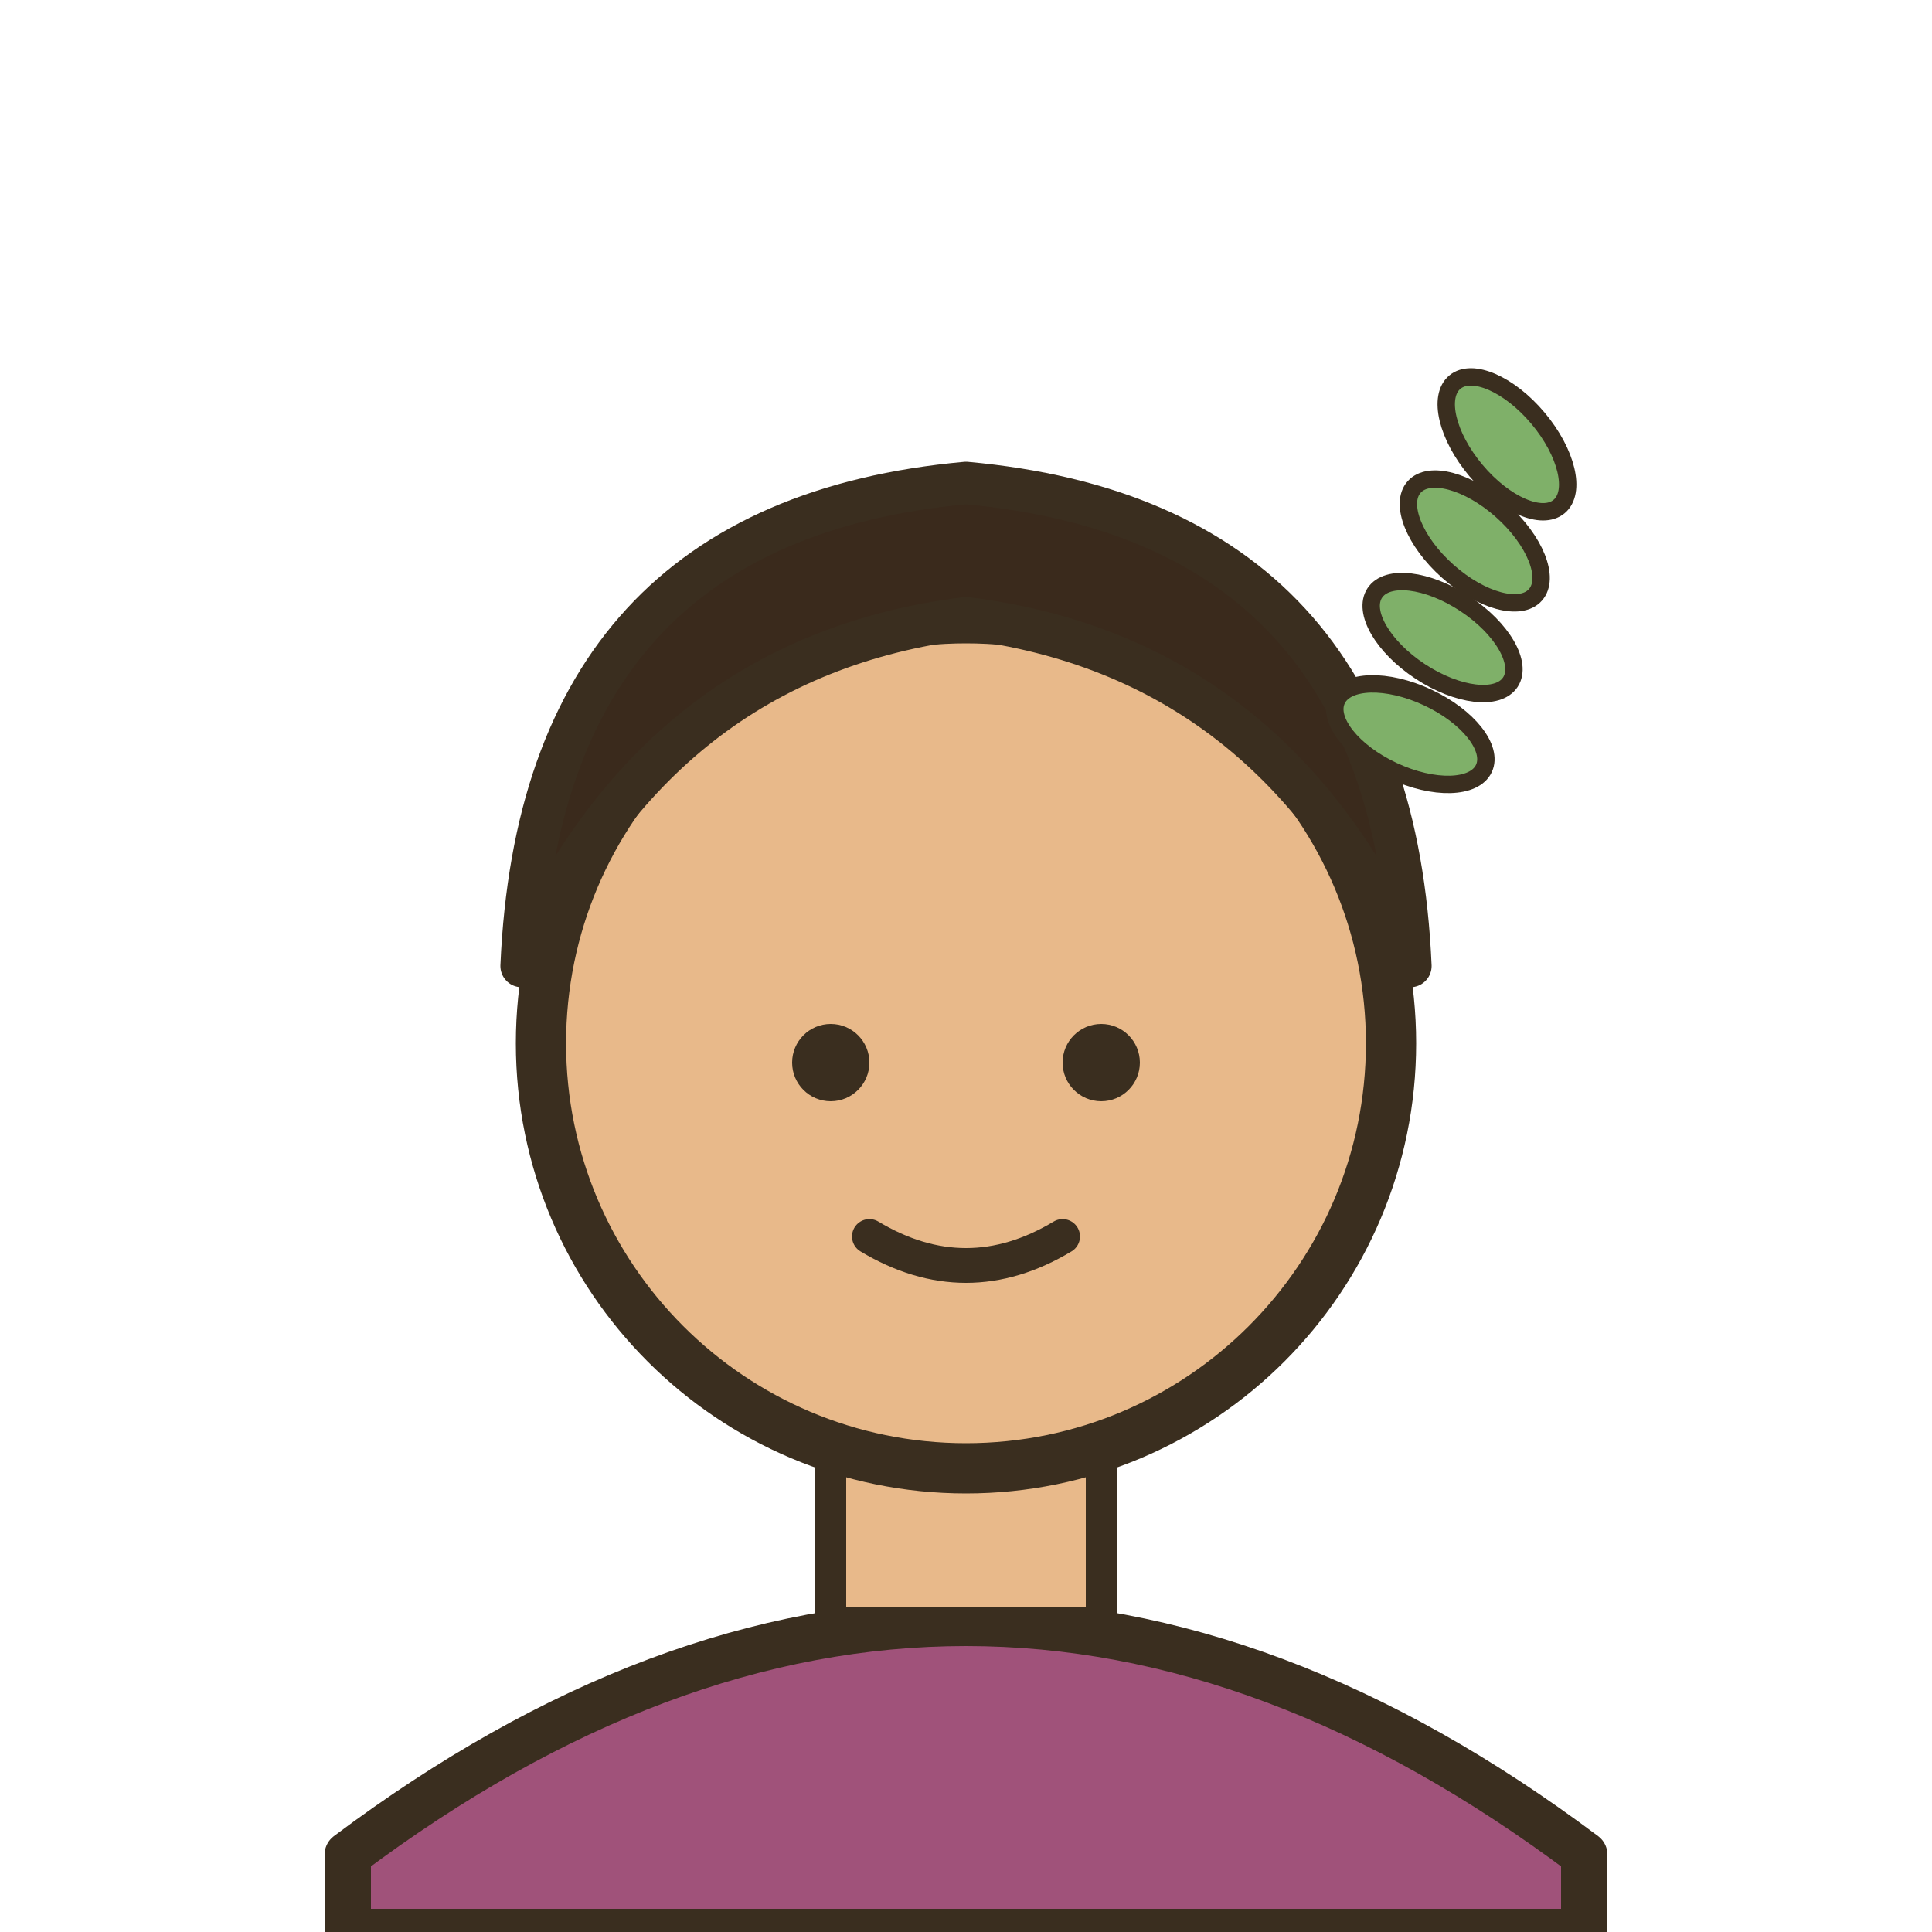
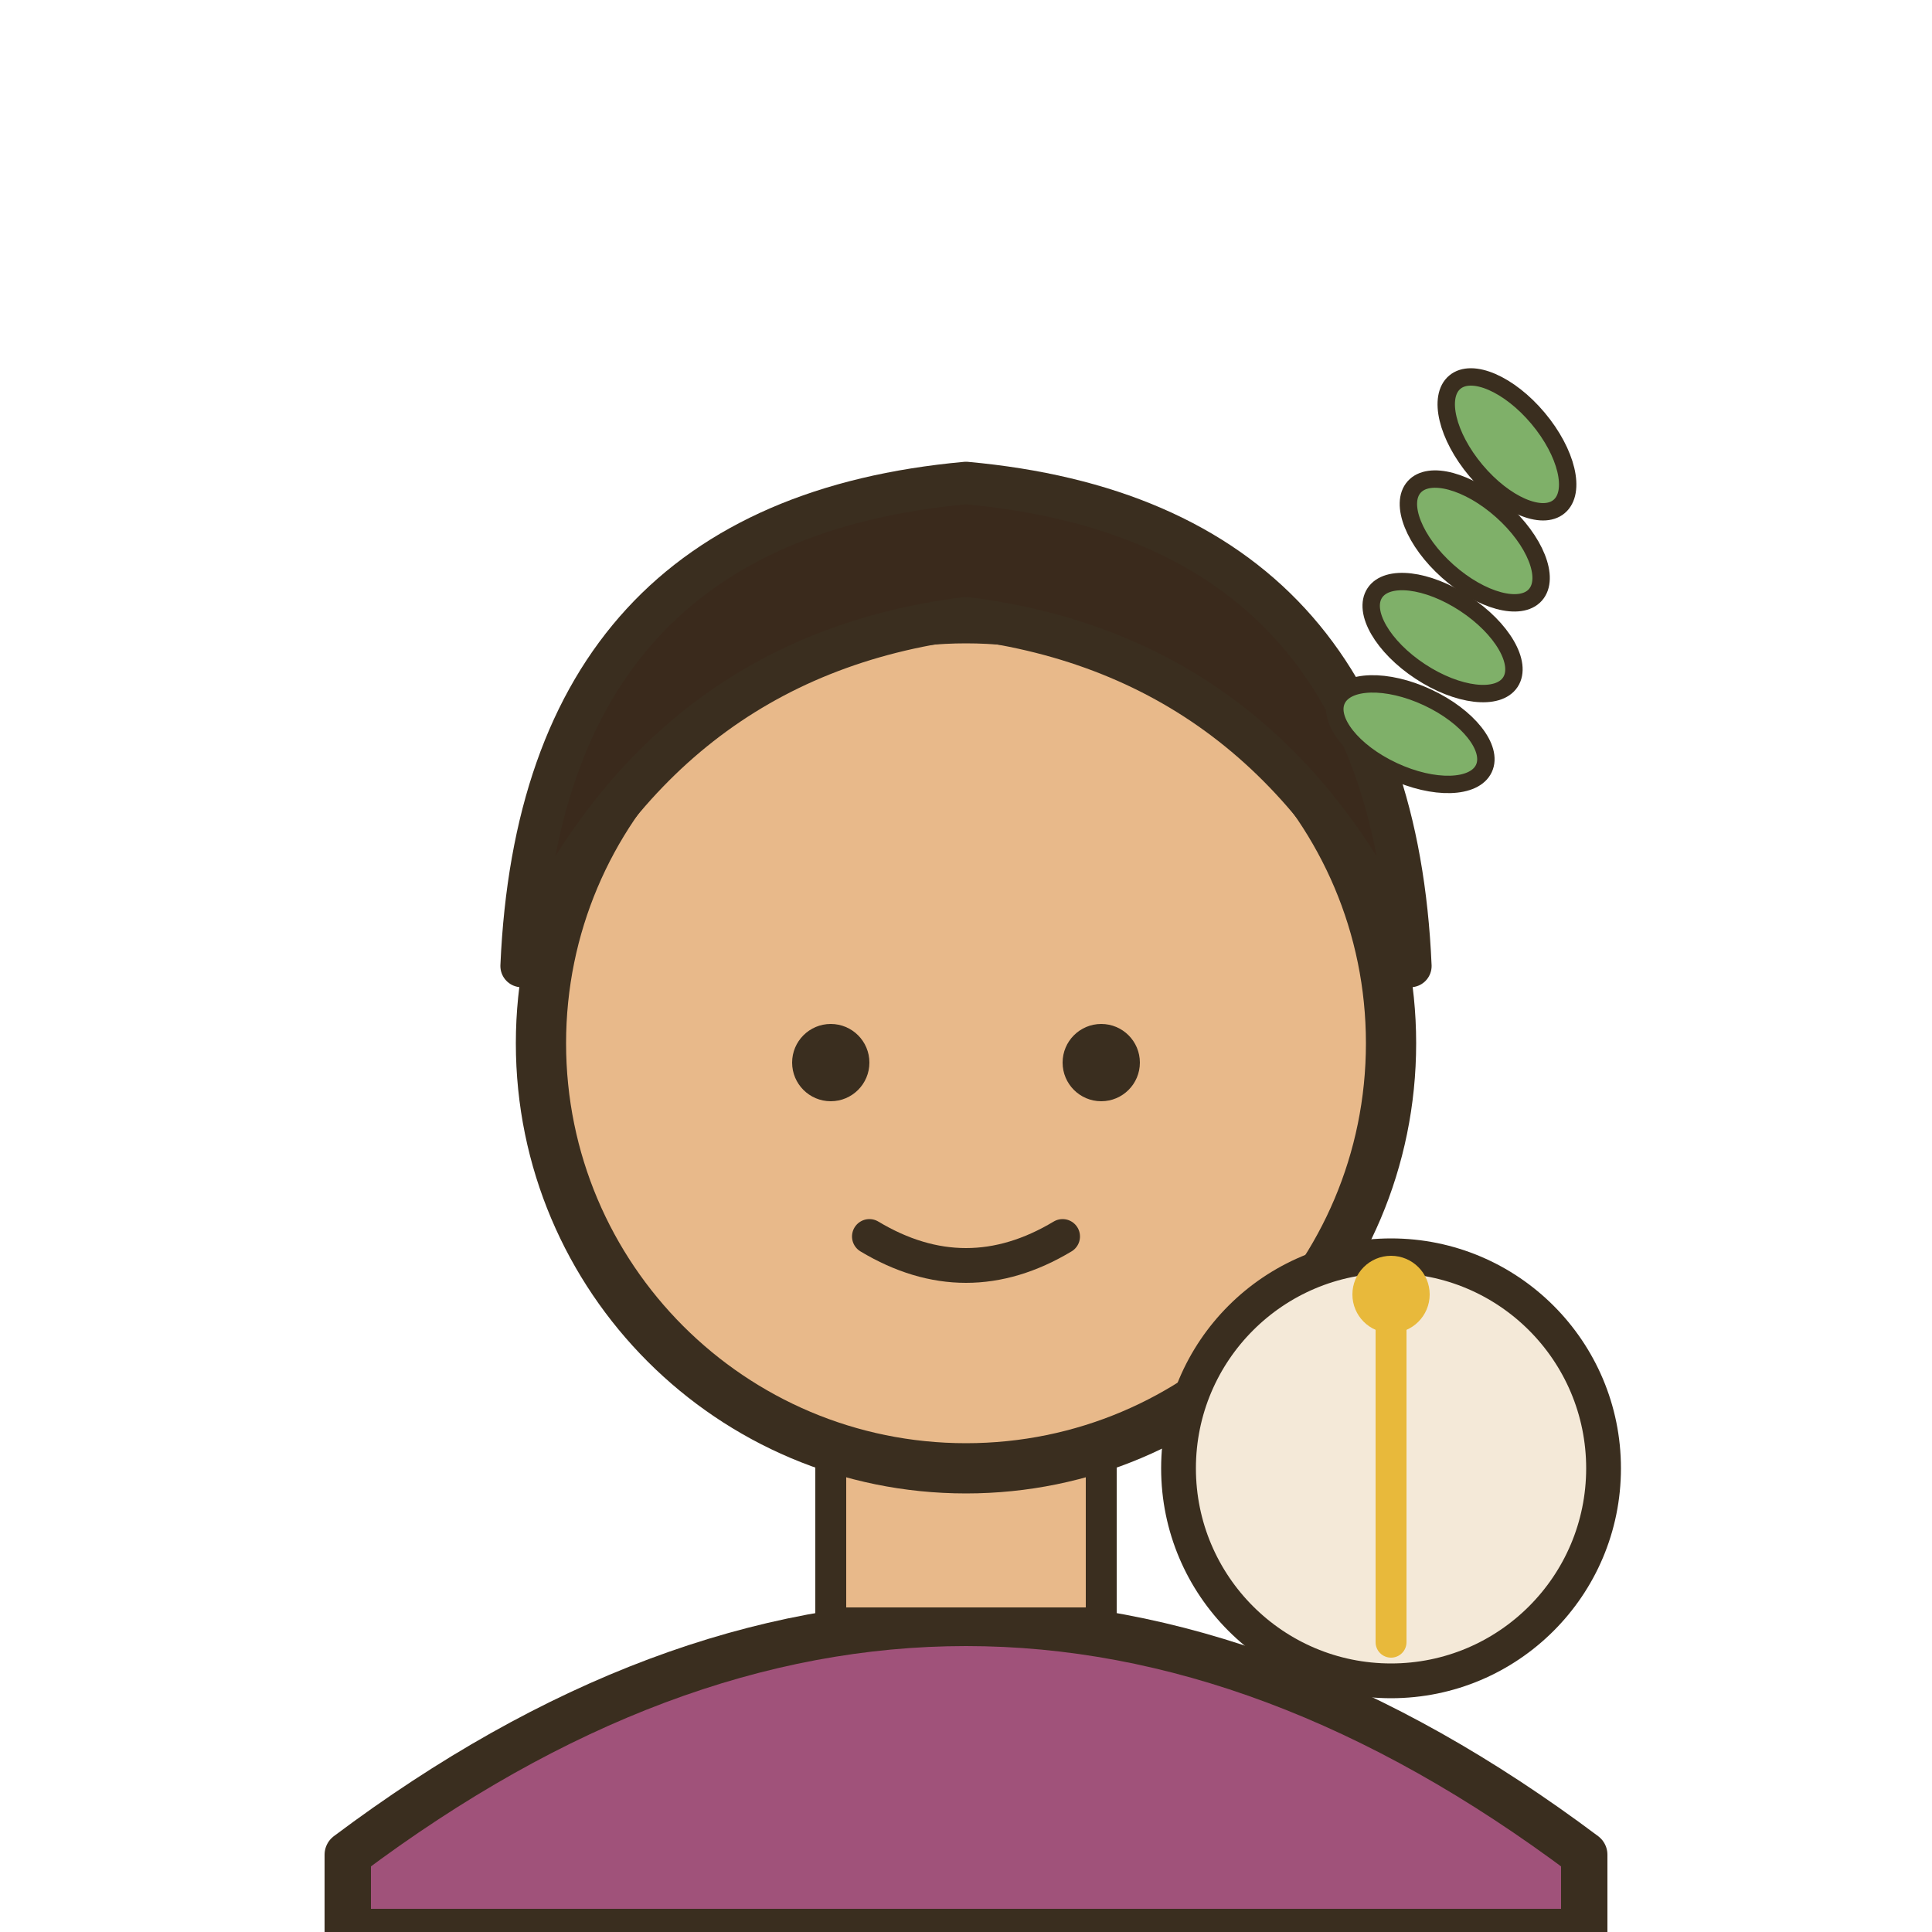
<svg xmlns="http://www.w3.org/2000/svg" viewBox="0 0 100 100" width="100" height="100" preserveAspectRatio="none">
  <path d="M 18 96 Q 50 72 82 96 L 82 100 L 18 100 Z" fill="#A0527A" stroke="#3A2E1F" stroke-width="2.4" stroke-linejoin="round" />
  <rect x="43" y="68" width="14" height="16" fill="#E8B98A" stroke="#3A2E1F" stroke-width="1.6" />
  <circle cx="50" cy="54" r="22" fill="#E8B98A" stroke="#3A2E1F" stroke-width="2.6" />
  <path d="M 27 50 Q 28 27 50 25 Q 72 27 73 50 Q 66 34 50 32 Q 34 34 27 50 Z" fill="#3A2A1C" stroke="#3A2E1F" stroke-width="2.2" stroke-linejoin="round" />
  <circle cx="43" cy="55" r="2" fill="#3A2E1F" />
  <circle cx="57" cy="55" r="2" fill="#3A2E1F" />
  <path d="M 45 64 Q 50 67 55 64" stroke="#3A2E1F" stroke-width="1.8" fill="none" stroke-linecap="round" />
  <ellipse cx="73" cy="38" rx="4.2" ry="2.1" fill="#7FB069" stroke="#3A2E1F" stroke-width="0.9" transform="rotate(25 73 38)" />
  <ellipse cx="74.667" cy="33" rx="4.2" ry="2.1" fill="#7FB069" stroke="#3A2E1F" stroke-width="0.9" transform="rotate(33.33333 74.66667 33)" />
  <ellipse cx="76.333" cy="28" rx="4.2" ry="2.1" fill="#7FB069" stroke="#3A2E1F" stroke-width="0.9" transform="rotate(41.66667 76.33333 28)" />
  <ellipse cx="78" cy="23" rx="4.2" ry="2.1" fill="#7FB069" stroke="#3A2E1F" stroke-width="0.9" transform="rotate(50 78 23)" />
+   <circle cx="72" cy="76" r="11" fill="#F4E9D8" stroke="#3A2E1F" stroke-width="1.8" />
+   <g transform="translate(22 26)">
+     <line x1="0" y1="-9" x2="0" y2="9" stroke="#E8B93B" stroke-width="1.6" stroke-linecap="round" transform="translate(50 50)" />
+     <circle cx="0" cy="-9" r="2" fill="#E8B93B" transform="translate(50 50)" />
+   </g>
</svg>
